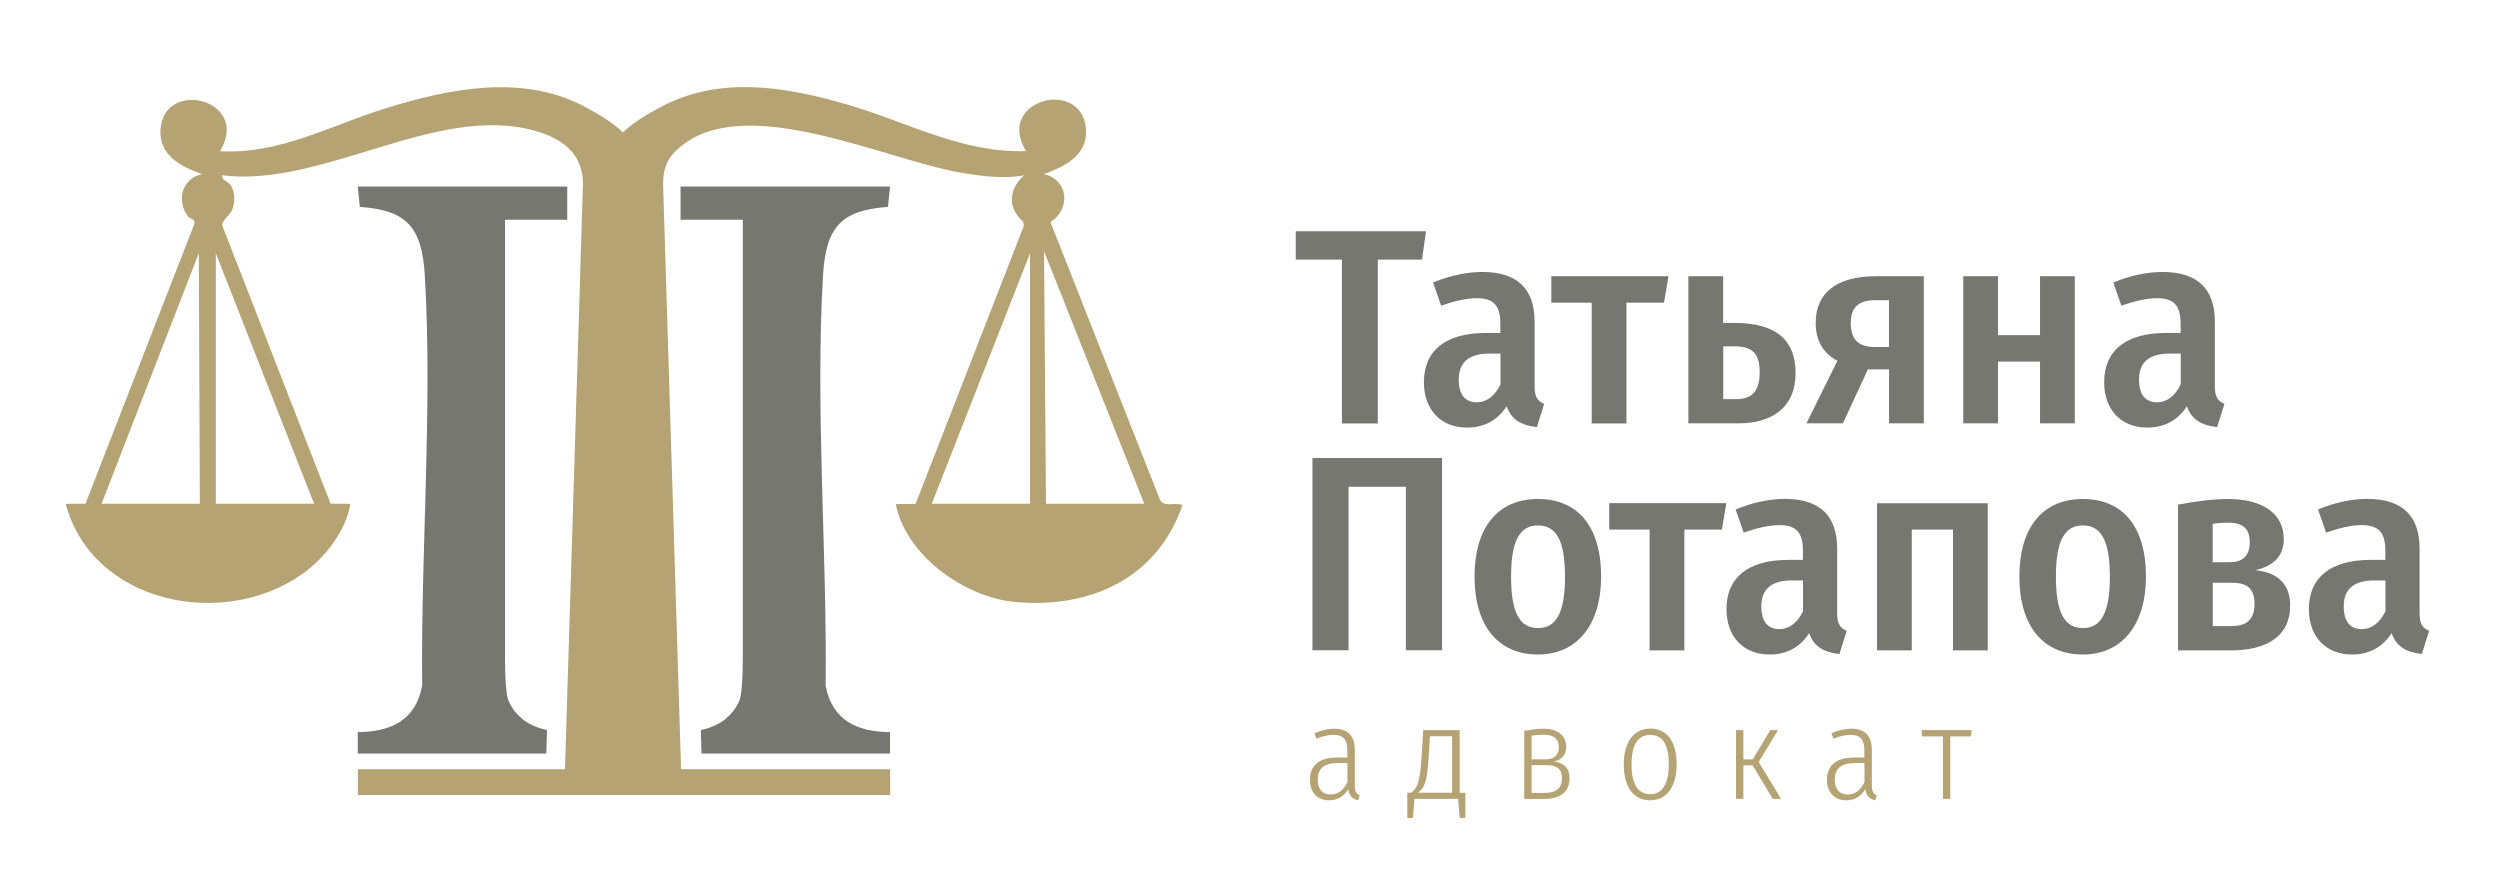
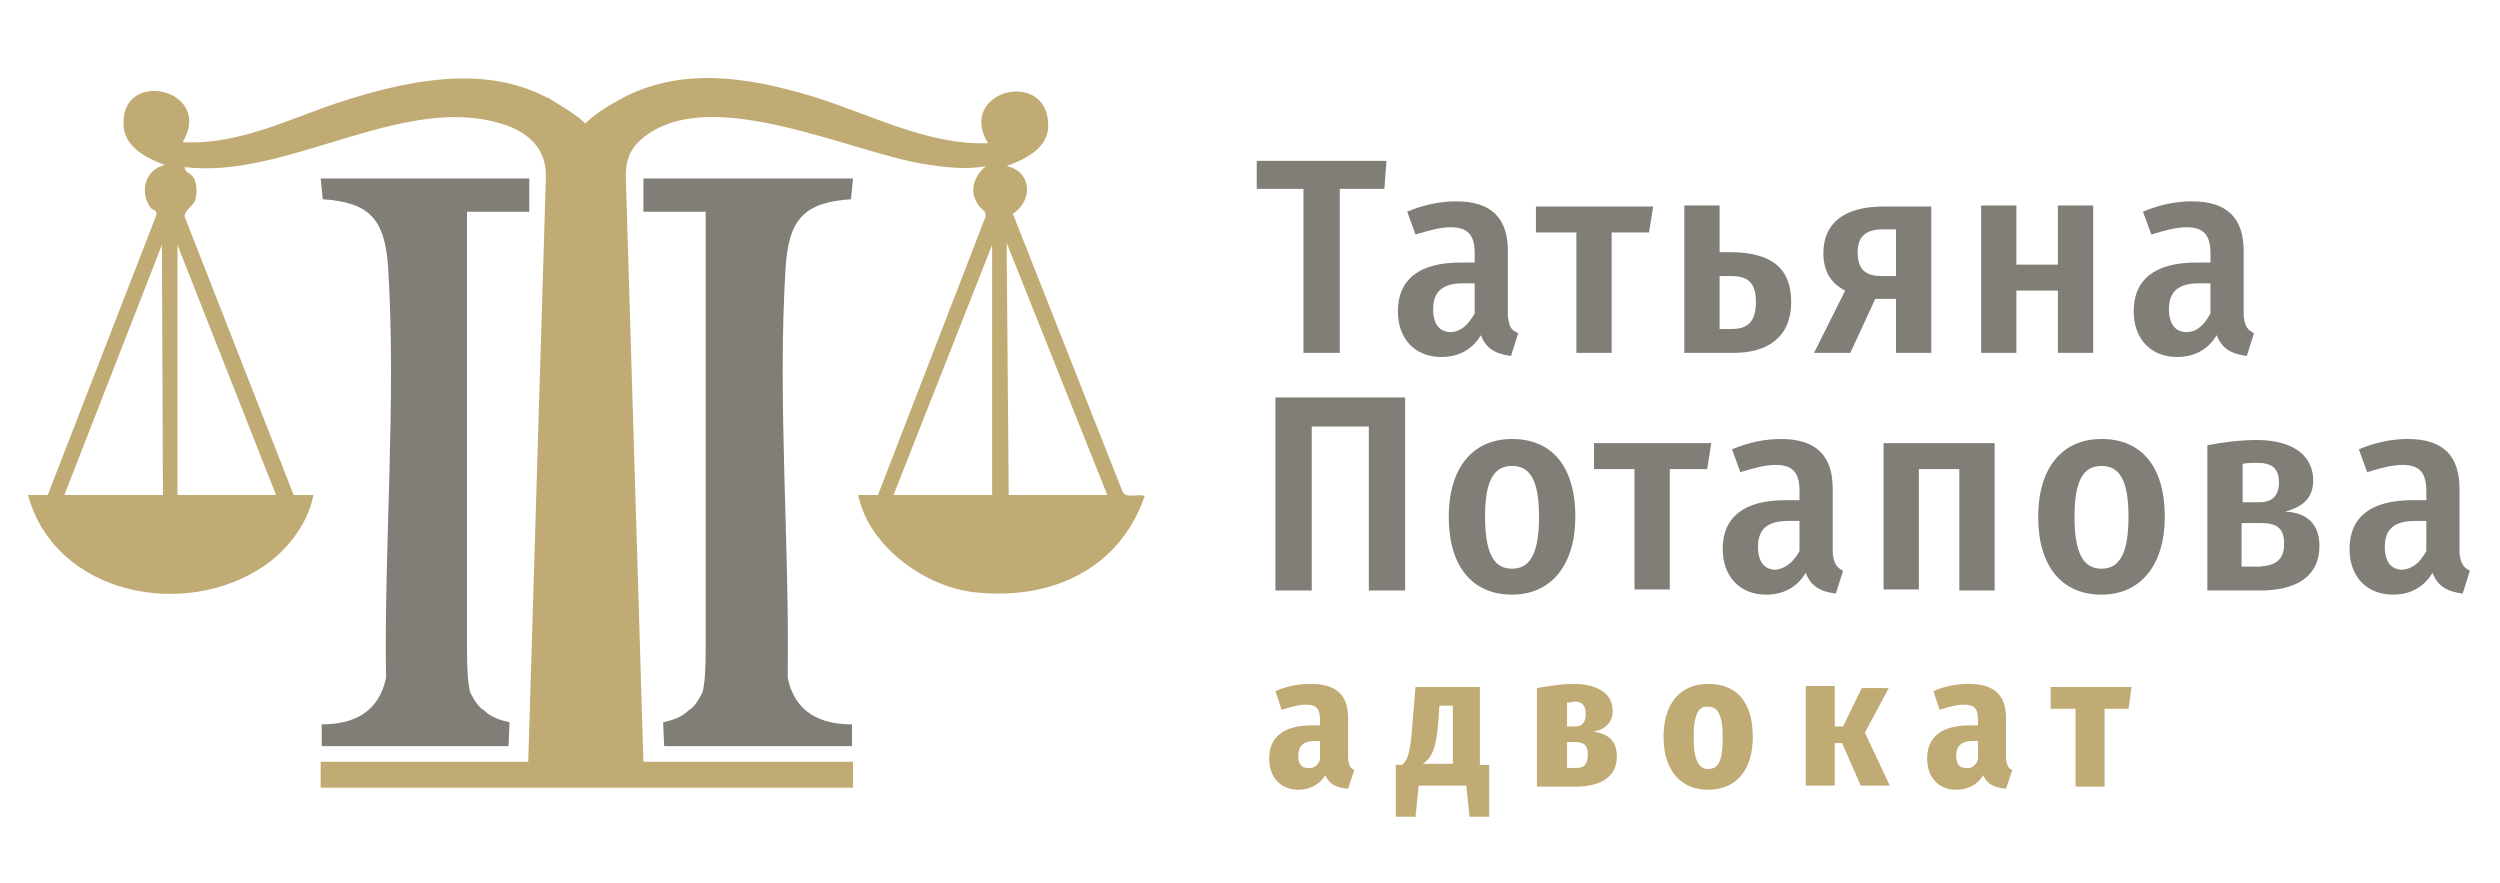
- <svg xmlns="http://www.w3.org/2000/svg" id="Layer_1" version="1.1" viewBox="0 0 240.94 85.04">
-   <defs>
-     <style>
-       .st0 {
-         fill: #b6a373;
-       }
- 
-       .st1 {
-         fill: none;
-       }
- 
-       .st2 {
-         fill: #777772;
-       }
-     </style>
-   </defs>
+ <svg xmlns="http://www.w3.org/2000/svg" version="1.1" id="Layer_1" x="0px" y="0px" viewBox="0 0 240.9 85" style="enable-background:new 0 0 240.9 85;" xml:space="preserve">
+   <style type="text/css">
+ 	.st0{fill:#817E77;}
+ 	.st1{fill:#C1AB74;}
+ </style>
  <g>
-     <path class="st2" d="M137.05,25.02h-4.26v15.79h-3.46v-15.79h-4.45v-2.73h12.55l-.38,2.73Z" />
-     <path class="st2" d="M148.82,38.93l-.7,2.23c-1.47-.16-2.44-.67-2.92-2.01-.94,1.47-2.31,2.06-3.81,2.06-2.57,0-4.16-1.77-4.16-4.37,0-3.06,2.09-4.75,5.95-4.75h1.42v-.88c0-1.82-.7-2.47-2.28-2.47-.99,0-2.14.27-3.43.72l-.78-2.23c1.61-.67,3.27-1.02,4.75-1.02,3.46,0,5.04,1.72,5.04,4.8v6.22c0,1.05.29,1.42.91,1.69ZM144.61,37.03v-2.95h-1.07c-1.98,0-2.95.83-2.95,2.52,0,1.45.64,2.17,1.72,2.17.99,0,1.77-.62,2.31-1.74Z" />
-     <path class="st2" d="M160.37,29.17h-3.62v11.64h-3.35v-11.64h-3.89v-2.55h11.29l-.43,2.55Z" />
-     <path class="st2" d="M173.05,35.95c0,3.38-2.33,4.85-5.5,4.85h-4.83v-14.18h3.35v4.5h1.05c4.24,0,5.93,1.8,5.93,4.83ZM169.59,35.9c0-1.69-.56-2.52-2.41-2.52h-1.1v5.09h1.23c1.45,0,2.28-.67,2.28-2.57Z" />
-     <path class="st2" d="M185.41,26.62v14.18h-3.35v-5.2h-2.04l-2.41,5.2h-3.51l2.98-6.03c-1.37-.72-2.09-1.93-2.09-3.65,0-2.92,2.04-4.5,5.82-4.5h4.61ZM182.05,33.43v-4.5h-1.29c-1.61,0-2.39.67-2.39,2.2s.67,2.31,2.31,2.31h1.37Z" />
-     <path class="st2" d="M196.61,34.85h-4.05v5.95h-3.35v-14.18h3.35v5.68h4.05v-5.68h3.35v14.18h-3.35v-5.95Z" />
-     <path class="st2" d="M214.38,38.93l-.7,2.23c-1.47-.16-2.44-.67-2.92-2.01-.94,1.47-2.31,2.06-3.81,2.06-2.57,0-4.16-1.77-4.16-4.37,0-3.06,2.09-4.75,5.95-4.75h1.42v-.88c0-1.82-.7-2.47-2.28-2.47-.99,0-2.14.27-3.43.72l-.78-2.23c1.61-.67,3.27-1.02,4.75-1.02,3.46,0,5.04,1.72,5.04,4.8v6.22c0,1.05.29,1.42.91,1.69ZM210.17,37.03v-2.95h-1.07c-1.98,0-2.95.83-2.95,2.52,0,1.45.64,2.17,1.72,2.17.99,0,1.77-.62,2.31-1.74Z" />
-   </g>
-   <g>
-     <path class="st2" d="M138.98,62.67h-3.49v-15.76h-5.52v15.76h-3.48v-18.53h12.49v18.53Z" />
-     <path class="st2" d="M154.31,55.57c0,4.61-2.28,7.51-6.09,7.51s-6.11-2.73-6.11-7.51,2.28-7.48,6.11-7.48,6.09,2.63,6.09,7.48ZM145.63,55.57c0,3.57.88,4.96,2.6,4.96s2.6-1.42,2.6-4.96-.88-4.93-2.6-4.93-2.6,1.39-2.6,4.93Z" />
-     <path class="st2" d="M165.95,51.04h-3.62v11.64h-3.35v-11.64h-3.89v-2.55h11.29l-.43,2.55Z" />
-     <path class="st2" d="M177.98,60.8l-.7,2.23c-1.47-.16-2.44-.67-2.92-2.01-.94,1.47-2.31,2.06-3.81,2.06-2.57,0-4.16-1.77-4.16-4.37,0-3.06,2.09-4.75,5.95-4.75h1.42v-.88c0-1.82-.7-2.47-2.28-2.47-.99,0-2.14.27-3.43.72l-.78-2.23c1.61-.67,3.27-1.02,4.75-1.02,3.46,0,5.04,1.72,5.04,4.8v6.22c0,1.05.29,1.42.91,1.69ZM173.77,58.89v-2.95h-1.07c-1.98,0-2.95.83-2.95,2.52,0,1.45.64,2.17,1.72,2.17.99,0,1.77-.62,2.31-1.74Z" />
-     <path class="st2" d="M188.22,51.04h-3.97v11.64h-3.35v-14.18h10.67v14.18h-3.35v-11.64Z" />
-     <path class="st2" d="M206.82,55.57c0,4.61-2.28,7.51-6.09,7.51s-6.11-2.73-6.11-7.51,2.28-7.48,6.11-7.48,6.09,2.63,6.09,7.48ZM198.14,55.57c0,3.57.88,4.96,2.6,4.96s2.6-1.42,2.6-4.96-.88-4.93-2.6-4.93-2.6,1.39-2.6,4.93Z" />
-     <path class="st2" d="M220.71,58.39c0,2.98-2.33,4.29-5.68,4.29h-5.12v-14.05c1.61-.29,3.24-.54,4.83-.54,3.3,0,5.36,1.39,5.36,3.86,0,1.53-.83,2.55-2.73,3,2.25.24,3.35,1.42,3.35,3.43ZM213.25,50.48v3.7h1.64c1.13,0,1.93-.48,1.93-1.93,0-1.37-.72-1.88-2.12-1.88-.54,0-.97.05-1.45.11ZM217.28,58.2c0-1.56-.78-2.04-2.25-2.04h-1.77v4.18h1.74c1.31,0,2.28-.43,2.28-2.14Z" />
-     <path class="st2" d="M234.11,60.8l-.7,2.23c-1.47-.16-2.44-.67-2.92-2.01-.94,1.47-2.31,2.06-3.81,2.06-2.57,0-4.16-1.77-4.16-4.37,0-3.06,2.09-4.75,5.95-4.75h1.42v-.88c0-1.82-.7-2.47-2.28-2.47-.99,0-2.14.27-3.43.72l-.78-2.23c1.61-.67,3.27-1.02,4.75-1.02,3.46,0,5.04,1.72,5.04,4.8v6.22c0,1.05.29,1.42.91,1.69ZM229.9,58.89v-2.95h-1.07c-1.98,0-2.95.83-2.95,2.52,0,1.45.64,2.17,1.72,2.17.99,0,1.77-.62,2.31-1.74Z" />
-   </g>
-   <polygon class="st1" points="20.89 48.67 30.36 48.67 20.89 24.53 20.89 48.67" />
-   <path class="st2" d="M54.67,21.18v-3.2h-20.19l.2,1.96c4.49.32,5.98,1.9,6.26,6.6.76,12.8-.4,26.68-.25,39.54-.65,3.44-3.15,4.45-6.21,4.48v2.06h18.17l.07-2.26c-.93-.2-1.76-.55-2.44-1.11v-.02c-.14-.12-.26-.23-.38-.34-.39-.41-.71-.9-.95-1.5-.19-.78-.28-2.02-.28-4.26V21.18h6.01Z" />
-   <path class="st2" d="M65.59,21.18v-3.2h20.19s-.2,1.96-.2,1.96c-4.49.32-5.98,1.9-6.26,6.6-.76,12.8.4,26.68.25,39.54.65,3.44,3.15,4.45,6.21,4.48v2.06h-14.36s-1.43,0-1.43,0h-2.38l-.07-2.26c.93-.2,1.76-.55,2.44-1.11v-.02c.14-.12.26-.23.38-.34.39-.41.71-.9.95-1.5.19-.78.28-2.02.28-4.26V21.18s-6.01,0-6.01,0Z" />
-   <path class="st0" d="M111.72,47.98l-10.48-26.57c1.96-1.27,1.77-4.05-.62-4.63,1.92-.71,4.17-1.78,4.05-4.22-.26-5.16-8.82-2.97-5.79,2-6.09.23-11.56-2.84-17.24-4.49-6.06-1.76-12.55-2.84-18.31.44h-.02c-1.3.71-2.52,1.5-3.27,2.26-.75-.76-1.97-1.55-3.27-2.26h0c-.14-.08-.28-.16-.42-.23-.07-.04-.14-.07-.21-.11h0c-5.95-3.04-12.92-1.62-19.04.29-5.21,1.62-10.23,4.45-15.89,4.11,3.01-5.02-5.55-7.1-5.75-1.98-.09,2.44,2.05,3.48,4.01,4.2-1.91.35-2.51,2.57-1.35,4.07.24.31.84.17.54.9l-10.42,26.78-1.91.02c2.57,9.59,15.1,12.15,22.75,6.8,2.19-1.53,4.25-4.14,4.69-6.8l-1.91-.02-10.43-26.78c-.08-.55.76-.98.98-1.64.23-.7.24-1.45-.09-2.12-.31-.63-.93-.5-.92-1.11,9.64,1.23,20.65-6.93,30.1-4.3,2.28.63,4.76,1.96,4.68,5.27l-1.73,56.27h-19.96v2.49h51.3v-2.49h-20.15l-1.73-56.27c-.03-2.04.7-2.99,1.95-3.94,6.45-4.88,19.56,1.51,26.8,2.73,1.93.33,4.11.61,6.04.25-1.47,1.29-1.65,3.13-.09,4.45l.06.43-10.43,26.78-1.91.02c.97,4.96,6.63,8.99,11.52,9.44,7.17.66,13.72-2.28,16.11-9.35-.74-.32-1.91.35-2.23-.66ZM9.79,48.55l9.37-24.15.1,24.15h-9.47ZM30.27,48.55h-9.47v-24.14l9.47,24.14ZM99.27,48.55h-9.47l9.47-24.14v24.14ZM100.81,48.55l-.19-24.34,9.66,24.34h-9.47Z" />
-   <g>
-     <path class="st0" d="M131.06,76.64l-.17.49c-.55-.13-.85-.42-.95-1.08-.43.72-1.04,1.08-1.84,1.08-1.17,0-1.86-.8-1.86-1.98,0-1.4.95-2.14,2.56-2.14h1.05v-.71c0-1-.38-1.48-1.33-1.48-.53,0-1.07.14-1.65.38l-.2-.53c.66-.28,1.28-.44,1.93-.44,1.36,0,1.97.75,1.97,2.03v3.39c0,.63.16.86.49,1ZM129.86,75.35v-1.81h-.96c-1.26,0-1.9.52-1.9,1.6,0,.94.47,1.43,1.23,1.43s1.28-.44,1.64-1.22Z" />
-     <path class="st0" d="M141.23,76.4v2.43h-.55l-.15-1.84h-4.21l-.15,1.84h-.54v-2.43h.38c.49-.41.82-.76.98-3.22l.18-2.81h3.51v6.04h.56ZM139.95,70.96h-2.14l-.13,2.13c-.15,2.35-.42,2.88-1.04,3.31h3.31v-5.44Z" />
-     <path class="st0" d="M151.27,75.02c0,1.36-1,1.98-2.43,1.98h-1.94v-6.57c.58-.1,1.23-.2,1.85-.2,1.4,0,2.19.68,2.19,1.74,0,.77-.41,1.26-1.18,1.43.95.1,1.51.62,1.51,1.62ZM147.61,70.9v2.28h1.37c.77,0,1.26-.38,1.26-1.19,0-.75-.47-1.18-1.47-1.18-.46,0-.79.04-1.15.09ZM150.54,75.02c0-.91-.51-1.28-1.48-1.28h-1.45v2.68h1.22c.95,0,1.71-.33,1.71-1.39Z" />
-     <path class="st0" d="M161.59,73.66c0,2.19-.98,3.47-2.56,3.47s-2.54-1.27-2.54-3.45.98-3.46,2.55-3.46,2.55,1.19,2.55,3.44ZM157.24,73.69c0,1.94.66,2.85,1.79,2.85s1.8-.9,1.8-2.88-.65-2.83-1.79-2.83-1.8.88-1.8,2.85Z" />
-     <path class="st0" d="M169.49,73.43l2.16,3.56h-.8l-1.94-3.23h-.89v3.23h-.71v-6.63h.71v2.83h.9l1.7-2.83h.74l-1.86,3.07Z" />
-     <path class="st0" d="M180.89,76.64l-.17.49c-.55-.13-.85-.42-.95-1.08-.43.72-1.04,1.08-1.84,1.08-1.17,0-1.86-.8-1.86-1.98,0-1.4.95-2.14,2.56-2.14h1.05v-.71c0-1-.38-1.48-1.33-1.48-.53,0-1.07.14-1.65.38l-.2-.53c.66-.28,1.28-.44,1.93-.44,1.36,0,1.97.75,1.97,2.03v3.39c0,.63.16.86.49,1ZM179.69,75.35v-1.81h-.96c-1.26,0-1.9.52-1.9,1.6,0,.94.47,1.43,1.23,1.43s1.28-.44,1.64-1.22Z" />
-     <path class="st0" d="M189.94,70.97h-1.98v6.02h-.71v-6.02h-2.04v-.61h4.81l-.08.61Z" />
+     <path class="st0" d="M51,20.4v-3.2H30.9l0.2,2c4.5,0.3,6,1.9,6.3,6.6c0.8,12.8-0.4,26.7-0.2,39.5c-0.7,3.4-3.2,4.5-6.2,4.5l0,2.1   h14.4h1.4H49l0.1-2.3c-0.9-0.2-1.8-0.5-2.4-1.1v0c-0.1-0.1-0.3-0.2-0.4-0.3c-0.4-0.4-0.7-0.9-1-1.5c-0.2-0.8-0.3-2-0.3-4.3v-42H51z   " />
+     <path class="st0" d="M62,20.4v-3.2h20.2l-0.2,2c-4.5,0.3-6,1.9-6.3,6.6c-0.8,12.8,0.4,26.7,0.2,39.5c0.7,3.4,3.2,4.5,6.2,4.5l0,2.1   H67.8h-1.4H64l-0.1-2.3c0.9-0.2,1.8-0.5,2.4-1.1v0c0.1-0.1,0.3-0.2,0.4-0.3c0.4-0.4,0.7-0.9,1-1.5c0.2-0.8,0.3-2,0.3-4.3v-42H62z" />
+     <path class="st1" d="M108.1,47.2L97.6,20.6c2-1.3,1.8-4.1-0.6-4.6c1.9-0.7,4.2-1.8,4-4.2c-0.3-5.2-8.8-3-5.8,2   C89.2,14,83.7,10.9,78,9.2c-6.1-1.8-12.5-2.8-18.3,0.4h0c-1.3,0.7-2.5,1.5-3.3,2.3c-0.8-0.8-2-1.5-3.3-2.3h0   c-0.1-0.1-0.3-0.2-0.4-0.2c-0.1,0-0.1-0.1-0.2-0.1h0c-5.9-3-12.9-1.6-19,0.3c-5.2,1.6-10.2,4.4-15.9,4.1c3-5-5.6-7.1-5.7-2   c-0.1,2.4,2.1,3.5,4,4.2c-1.9,0.4-2.5,2.6-1.4,4.1c0.2,0.3,0.8,0.2,0.5,0.9L4.6,47.7l-1.9,0c2.6,9.6,15.1,12.1,22.8,6.8   c2.2-1.5,4.2-4.1,4.7-6.8l-1.9,0L17.8,20.9c-0.1-0.6,0.8-1,1-1.6c0.2-0.7,0.2-1.4-0.1-2.1c-0.3-0.6-0.9-0.5-0.9-1.1   c9.6,1.2,20.7-6.9,30.1-4.3c2.3,0.6,4.8,2,4.7,5.3l-1.7,56.3h-20v2.5h51.3v-2.5H62L60.3,17c0-2,0.7-3,1.9-3.9   c6.5-4.9,19.6,1.5,26.8,2.7c1.9,0.3,4.1,0.6,6,0.2c-1.5,1.3-1.7,3.1-0.1,4.4l0.1,0.4L84.6,47.7l-1.9,0c1,5,6.6,9,11.5,9.4   c7.2,0.7,13.7-2.3,16.1-9.3C109.6,47.5,108.4,48.2,108.1,47.2z M6.2,47.7l9.4-24.1l0.1,24.1H6.2z M26.6,47.7h-9.5V23.6L26.6,47.7z    M95.6,47.7h-9.5l9.5-24.1V47.7z M97.2,47.7L97,23.4l9.7,24.3H97.2z" />
+     <g>
+       <g>
+         <path class="st0" d="M133.4,18.2h-4.3V34h-3.5V18.2h-4.5v-2.7h12.5L133.4,18.2z" />
+         <path class="st0" d="M146.3,32.1l-0.7,2.2c-1.5-0.2-2.4-0.7-2.9-2c-0.9,1.5-2.3,2.1-3.8,2.1c-2.6,0-4.2-1.8-4.2-4.4     c0-3.1,2.1-4.7,6-4.7h1.4v-0.9c0-1.8-0.7-2.5-2.3-2.5c-1,0-2.1,0.3-3.4,0.7l-0.8-2.2c1.6-0.7,3.3-1,4.7-1c3.5,0,5,1.7,5,4.8v6.2     C145.4,31.5,145.6,31.8,146.3,32.1z M142.1,30.2v-2.9H141c-2,0-2.9,0.8-2.9,2.5c0,1.4,0.6,2.2,1.7,2.2     C140.7,32,141.5,31.3,142.1,30.2z" />
+         <path class="st0" d="M158.9,22.4h-3.6V34h-3.4V22.4H148v-2.5h11.3L158.9,22.4z" />
+         <path class="st0" d="M172.6,29.1c0,3.4-2.3,4.9-5.5,4.9h-4.8V19.8h3.4v4.5h1C171,24.3,172.6,26.1,172.6,29.1z M169.2,29.1     c0-1.7-0.6-2.5-2.4-2.5h-1.1v5.1h1.2C168.4,31.7,169.2,31,169.2,29.1z" />
+         <path class="st0" d="M186.1,19.8V34h-3.4v-5.2h-2l-2.4,5.2h-3.5l3-6c-1.4-0.7-2.1-1.9-2.1-3.6c0-2.9,2-4.5,5.8-4.5H186.1z      M182.7,26.6v-4.5h-1.3c-1.6,0-2.4,0.7-2.4,2.2c0,1.6,0.7,2.3,2.3,2.3H182.7z" />
+         <path class="st0" d="M198.3,28h-4v6h-3.4V19.8h3.4v5.7h4v-5.7h3.4V34h-3.4V28z" />
+         <path class="st0" d="M217.2,32.1l-0.7,2.2c-1.5-0.2-2.4-0.7-2.9-2c-0.9,1.5-2.3,2.1-3.8,2.1c-2.6,0-4.2-1.8-4.2-4.4     c0-3.1,2.1-4.7,6-4.7h1.4v-0.9c0-1.8-0.7-2.5-2.3-2.5c-1,0-2.1,0.3-3.4,0.7l-0.8-2.2c1.6-0.7,3.3-1,4.7-1c3.5,0,5,1.7,5,4.8v6.2     C216.3,31.5,216.6,31.8,217.2,32.1z M213,30.2v-2.9h-1.1c-2,0-2.9,0.8-2.9,2.5c0,1.4,0.6,2.2,1.7,2.2     C211.7,32,212.4,31.3,213,30.2z" />
+       </g>
+       <g>
+         <path class="st0" d="M135.4,56.9h-3.5V41.1h-5.5v15.8h-3.5V38.3h12.5V56.9z" />
+         <path class="st0" d="M151.8,49.8c0,4.6-2.3,7.5-6.1,7.5c-3.8,0-6.1-2.7-6.1-7.5c0-4.7,2.3-7.5,6.1-7.5     C149.5,42.3,151.8,44.9,151.8,49.8z M143.1,49.8c0,3.6,0.9,5,2.6,5s2.6-1.4,2.6-5c0-3.6-0.9-4.9-2.6-4.9S143.1,46.2,143.1,49.8z" />
+         <path class="st0" d="M164.5,45.2h-3.6v11.6h-3.4V45.2h-3.9v-2.5h11.3L164.5,45.2z" />
+         <path class="st0" d="M177.6,55l-0.7,2.2c-1.5-0.2-2.4-0.7-2.9-2c-0.9,1.5-2.3,2.1-3.8,2.1c-2.6,0-4.2-1.8-4.2-4.4     c0-3.1,2.1-4.7,6-4.7h1.4v-0.9c0-1.8-0.7-2.5-2.3-2.5c-1,0-2.1,0.3-3.4,0.7l-0.8-2.2c1.6-0.7,3.3-1,4.7-1c3.5,0,5,1.7,5,4.8v6.2     C176.7,54.3,177,54.7,177.6,55z M173.4,53.1v-2.9h-1.1c-2,0-2.9,0.8-2.9,2.5c0,1.4,0.6,2.2,1.7,2.2     C172,54.8,172.8,54.2,173.4,53.1z" />
+         <path class="st0" d="M188.9,45.2h-4v11.6h-3.4V42.7h10.7v14.2h-3.4V45.2z" />
+         <path class="st0" d="M208.6,49.8c0,4.6-2.3,7.5-6.1,7.5c-3.8,0-6.1-2.7-6.1-7.5c0-4.7,2.3-7.5,6.1-7.5     C206.3,42.3,208.6,44.9,208.6,49.8z M199.9,49.8c0,3.6,0.9,5,2.6,5s2.6-1.4,2.6-5c0-3.6-0.9-4.9-2.6-4.9S199.9,46.2,199.9,49.8z" />
+         <path class="st0" d="M223.5,52.6c0,3-2.3,4.3-5.7,4.3h-5.1v-14c1.6-0.3,3.2-0.5,4.8-0.5c3.3,0,5.4,1.4,5.4,3.9     c0,1.5-0.8,2.5-2.7,3C222.4,49.4,223.5,50.6,223.5,52.6z M216.1,44.7v3.7h1.6c1.1,0,1.9-0.5,1.9-1.9c0-1.4-0.7-1.9-2.1-1.9     C217,44.6,216.5,44.6,216.1,44.7z M220.1,52.4c0-1.6-0.8-2-2.3-2h-1.8v4.2h1.7C219.1,54.5,220.1,54.1,220.1,52.4z" />
+         <path class="st0" d="M238,55l-0.7,2.2c-1.5-0.2-2.4-0.7-2.9-2c-0.9,1.5-2.3,2.1-3.8,2.1c-2.6,0-4.2-1.8-4.2-4.4     c0-3.1,2.1-4.7,6-4.7h1.4v-0.9c0-1.8-0.7-2.5-2.3-2.5c-1,0-2.1,0.3-3.4,0.7l-0.8-2.2c1.6-0.7,3.3-1,4.7-1c3.5,0,5,1.7,5,4.8v6.2     C237.1,54.3,237.4,54.7,238,55z M233.8,53.1v-2.9h-1.1c-2,0-2.9,0.8-2.9,2.5c0,1.4,0.6,2.2,1.7,2.2     C232.5,54.8,233.2,54.2,233.8,53.1z" />
+       </g>
+       <g>
+         <path class="st1" d="M130.5,74.2l-0.6,1.8c-1.1-0.1-1.8-0.4-2.2-1.3c-0.6,1-1.6,1.4-2.6,1.4c-1.7,0-2.8-1.2-2.8-3     c0-2.1,1.4-3.2,4.1-3.2h0.8v-0.5c0-1.2-0.4-1.5-1.4-1.5c-0.6,0-1.4,0.2-2.3,0.5l-0.6-1.8c1.1-0.5,2.3-0.7,3.4-0.7     c2.5,0,3.6,1.1,3.6,3.3v3.9C130,73.8,130.1,74,130.5,74.2z M127.2,73.2v-1.8h-0.5c-1.1,0-1.6,0.5-1.6,1.4c0,0.8,0.3,1.2,0.9,1.2     C126.5,74.1,127,73.8,127.2,73.2z" />
+         <path class="st1" d="M143.5,73.7v5h-1.9l-0.3-3h-4.6l-0.3,3h-1.9v-5h0.6c0.5-0.4,0.8-1,1-3.9l0.3-3.6h6.2v7.5H143.5z M140,68     h-1.3l-0.1,1.5c-0.2,2.6-0.6,3.5-1.5,4.1h2.9V68z" />
+         <path class="st1" d="M155.8,72.9c0,2-1.6,2.9-4,2.9h-3.7v-9.5c1.2-0.2,2.4-0.4,3.5-0.4c2.3,0,3.8,0.9,3.8,2.6c0,1-0.6,1.8-1.9,2     C155.1,70.7,155.8,71.5,155.8,72.9z M151,67.7V70h0.8c0.6,0,1-0.3,1-1.2c0-0.9-0.4-1.2-1.1-1.2C151.4,67.7,151.2,67.7,151,67.7z      M153,72.7c0-0.9-0.4-1.2-1.2-1.2H151V74h0.9C152.6,74,153,73.7,153,72.7z" />
+         <path class="st1" d="M168.9,71c0,3.2-1.6,5.1-4.3,5.1c-2.6,0-4.3-1.8-4.3-5.1c0-3.2,1.6-5.1,4.3-5.1     C167.3,65.9,168.9,67.6,168.9,71z M163.2,71c0,2.3,0.5,3.1,1.4,3.1c1,0,1.4-0.8,1.4-3c0-2.3-0.5-3-1.4-3     C163.7,68,163.2,68.8,163.2,71z" />
+         <path class="st1" d="M179.7,70.6l2.4,5.1h-2.8l-1.8-4.1h-0.7v4.1H174v-9.6h2.8V70h0.8l1.8-3.7h2.6L179.7,70.6z" />
+         <path class="st1" d="M193.9,74.2l-0.6,1.8c-1.1-0.1-1.8-0.4-2.2-1.3c-0.6,1-1.6,1.4-2.6,1.4c-1.7,0-2.8-1.2-2.8-3     c0-2.1,1.4-3.2,4.1-3.2h0.8v-0.5c0-1.2-0.4-1.5-1.4-1.5c-0.6,0-1.4,0.2-2.3,0.5l-0.6-1.8c1.1-0.5,2.3-0.7,3.4-0.7     c2.5,0,3.6,1.1,3.6,3.3v3.9C193.4,73.8,193.5,74,193.9,74.2z M190.6,73.2v-1.8h-0.5c-1.1,0-1.6,0.5-1.6,1.4     c0,0.8,0.3,1.2,0.9,1.2C189.9,74.1,190.4,73.8,190.6,73.2z" />
+         <path class="st1" d="M205.1,68.3h-2.3v7.5h-2.8v-7.5h-2.4v-2.1h7.8L205.1,68.3z" />
+       </g>
+     </g>
  </g>
</svg>
